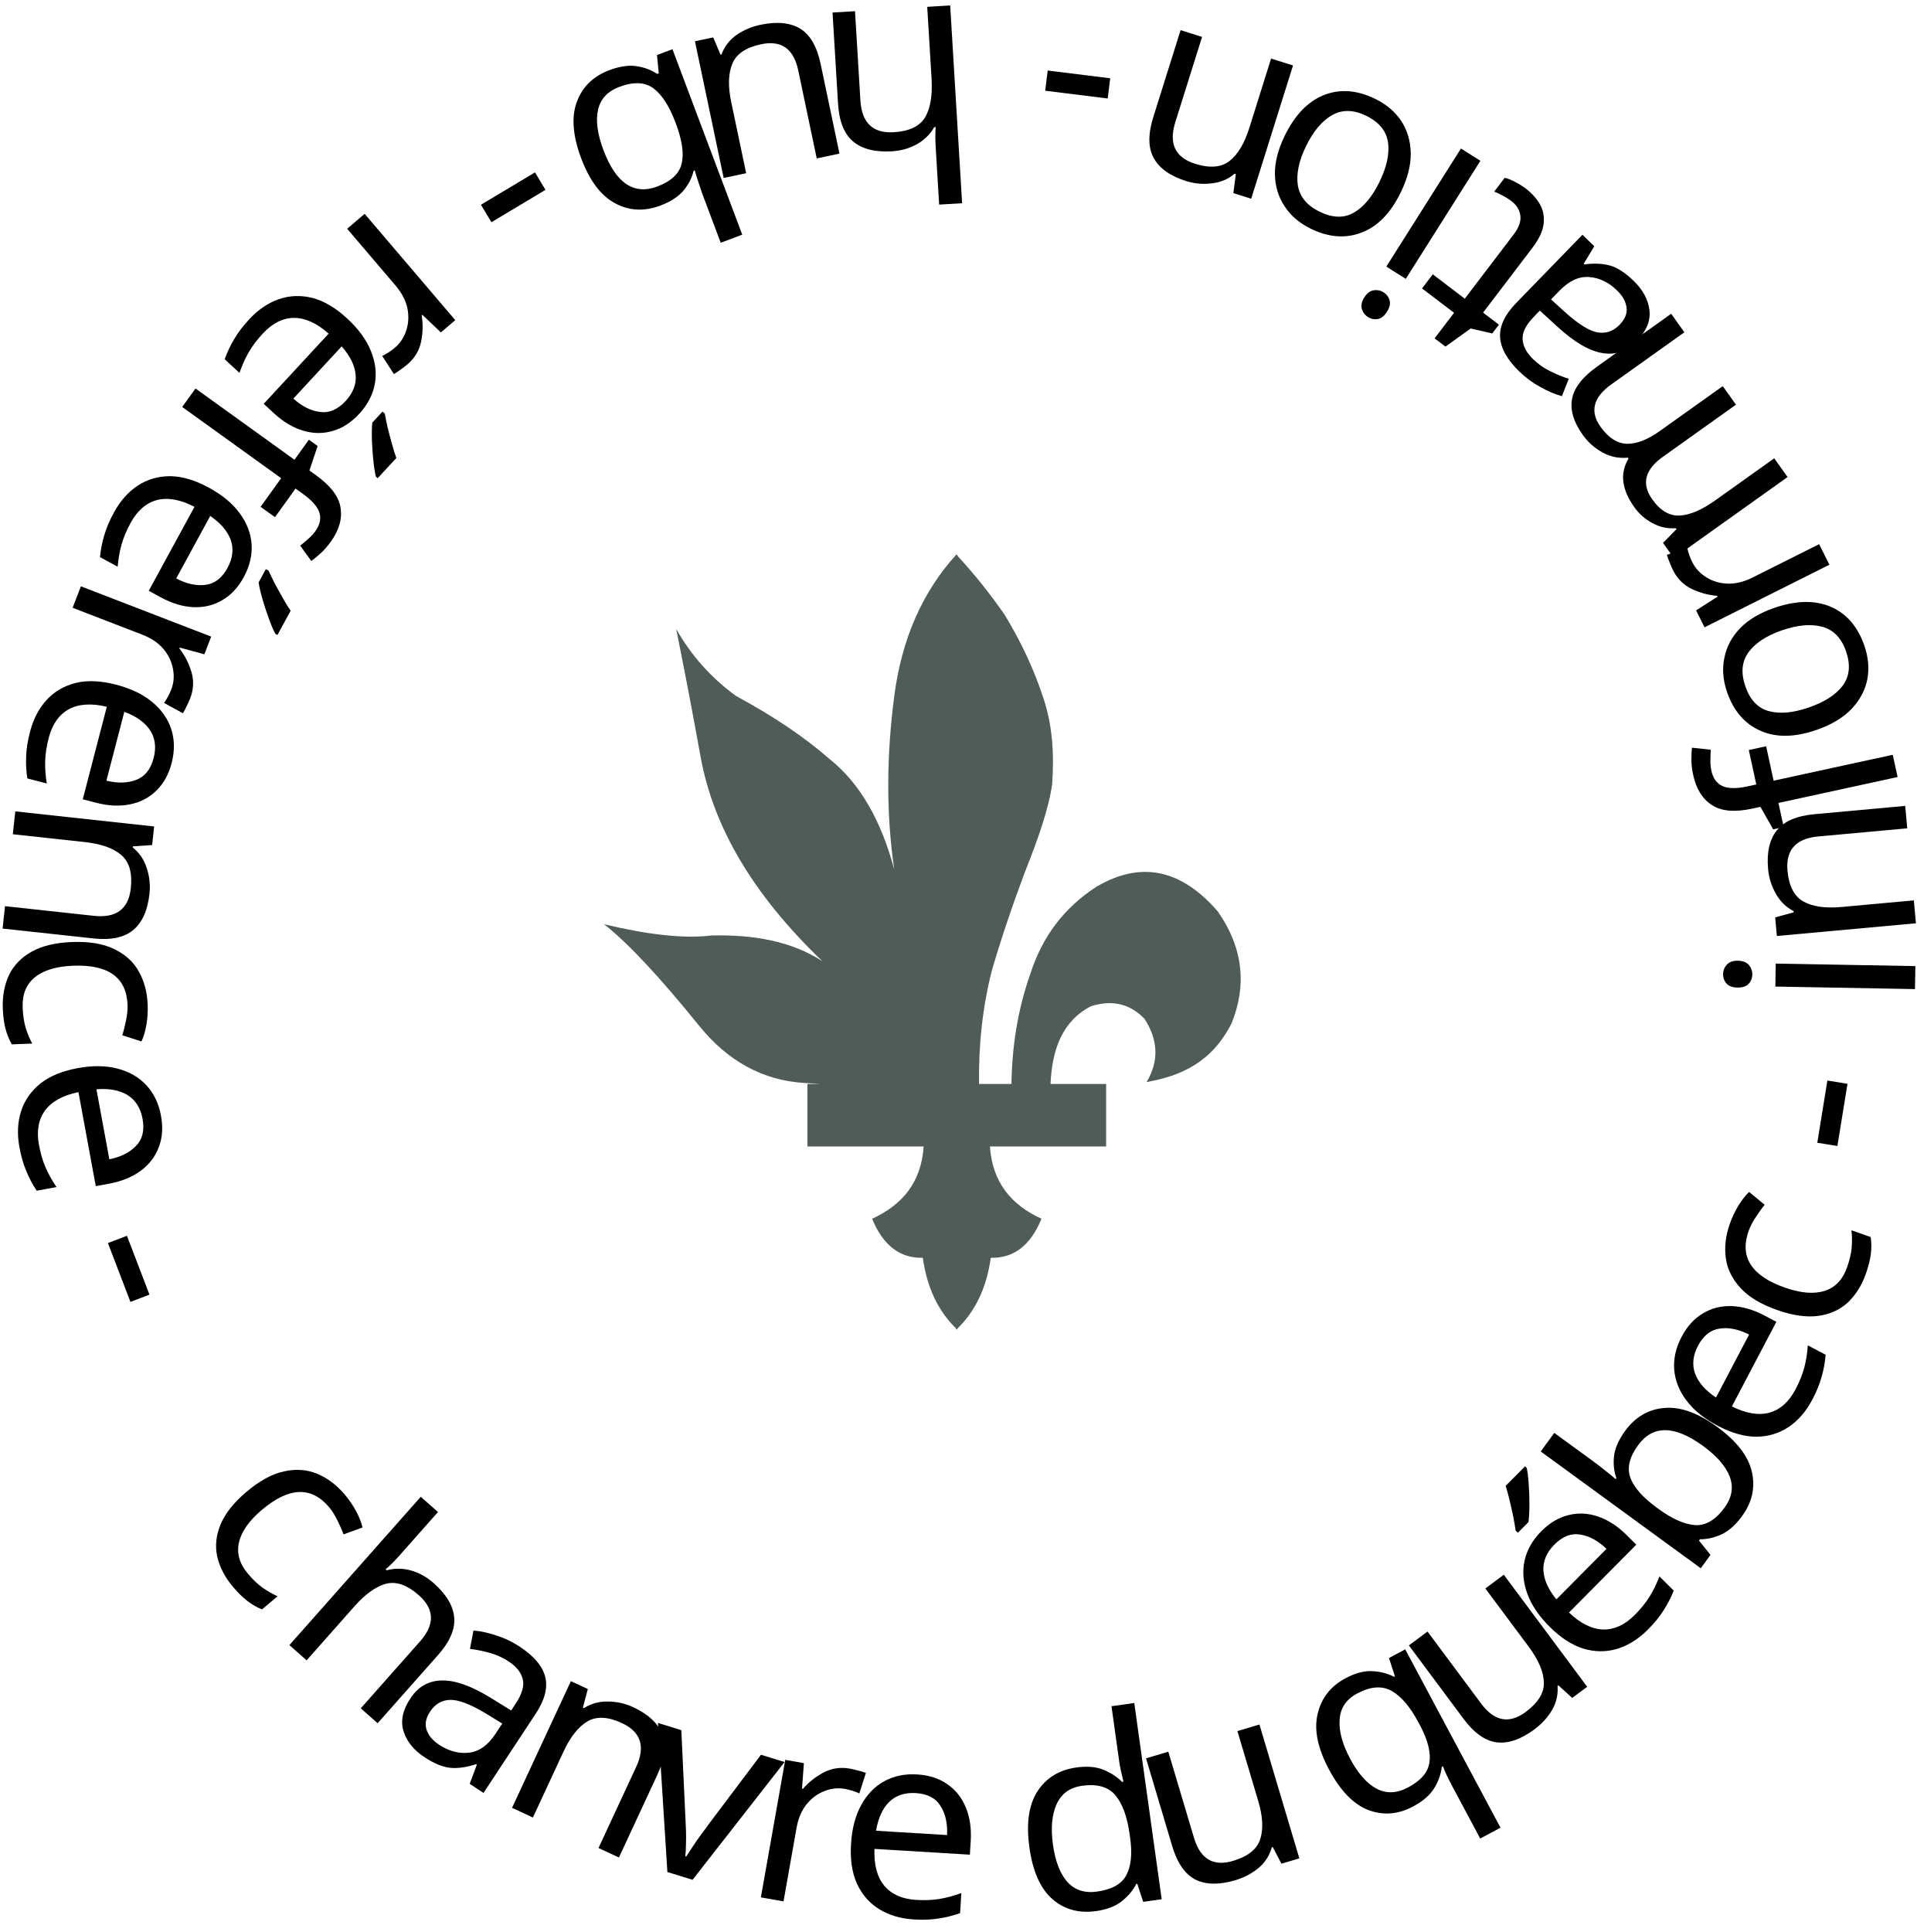
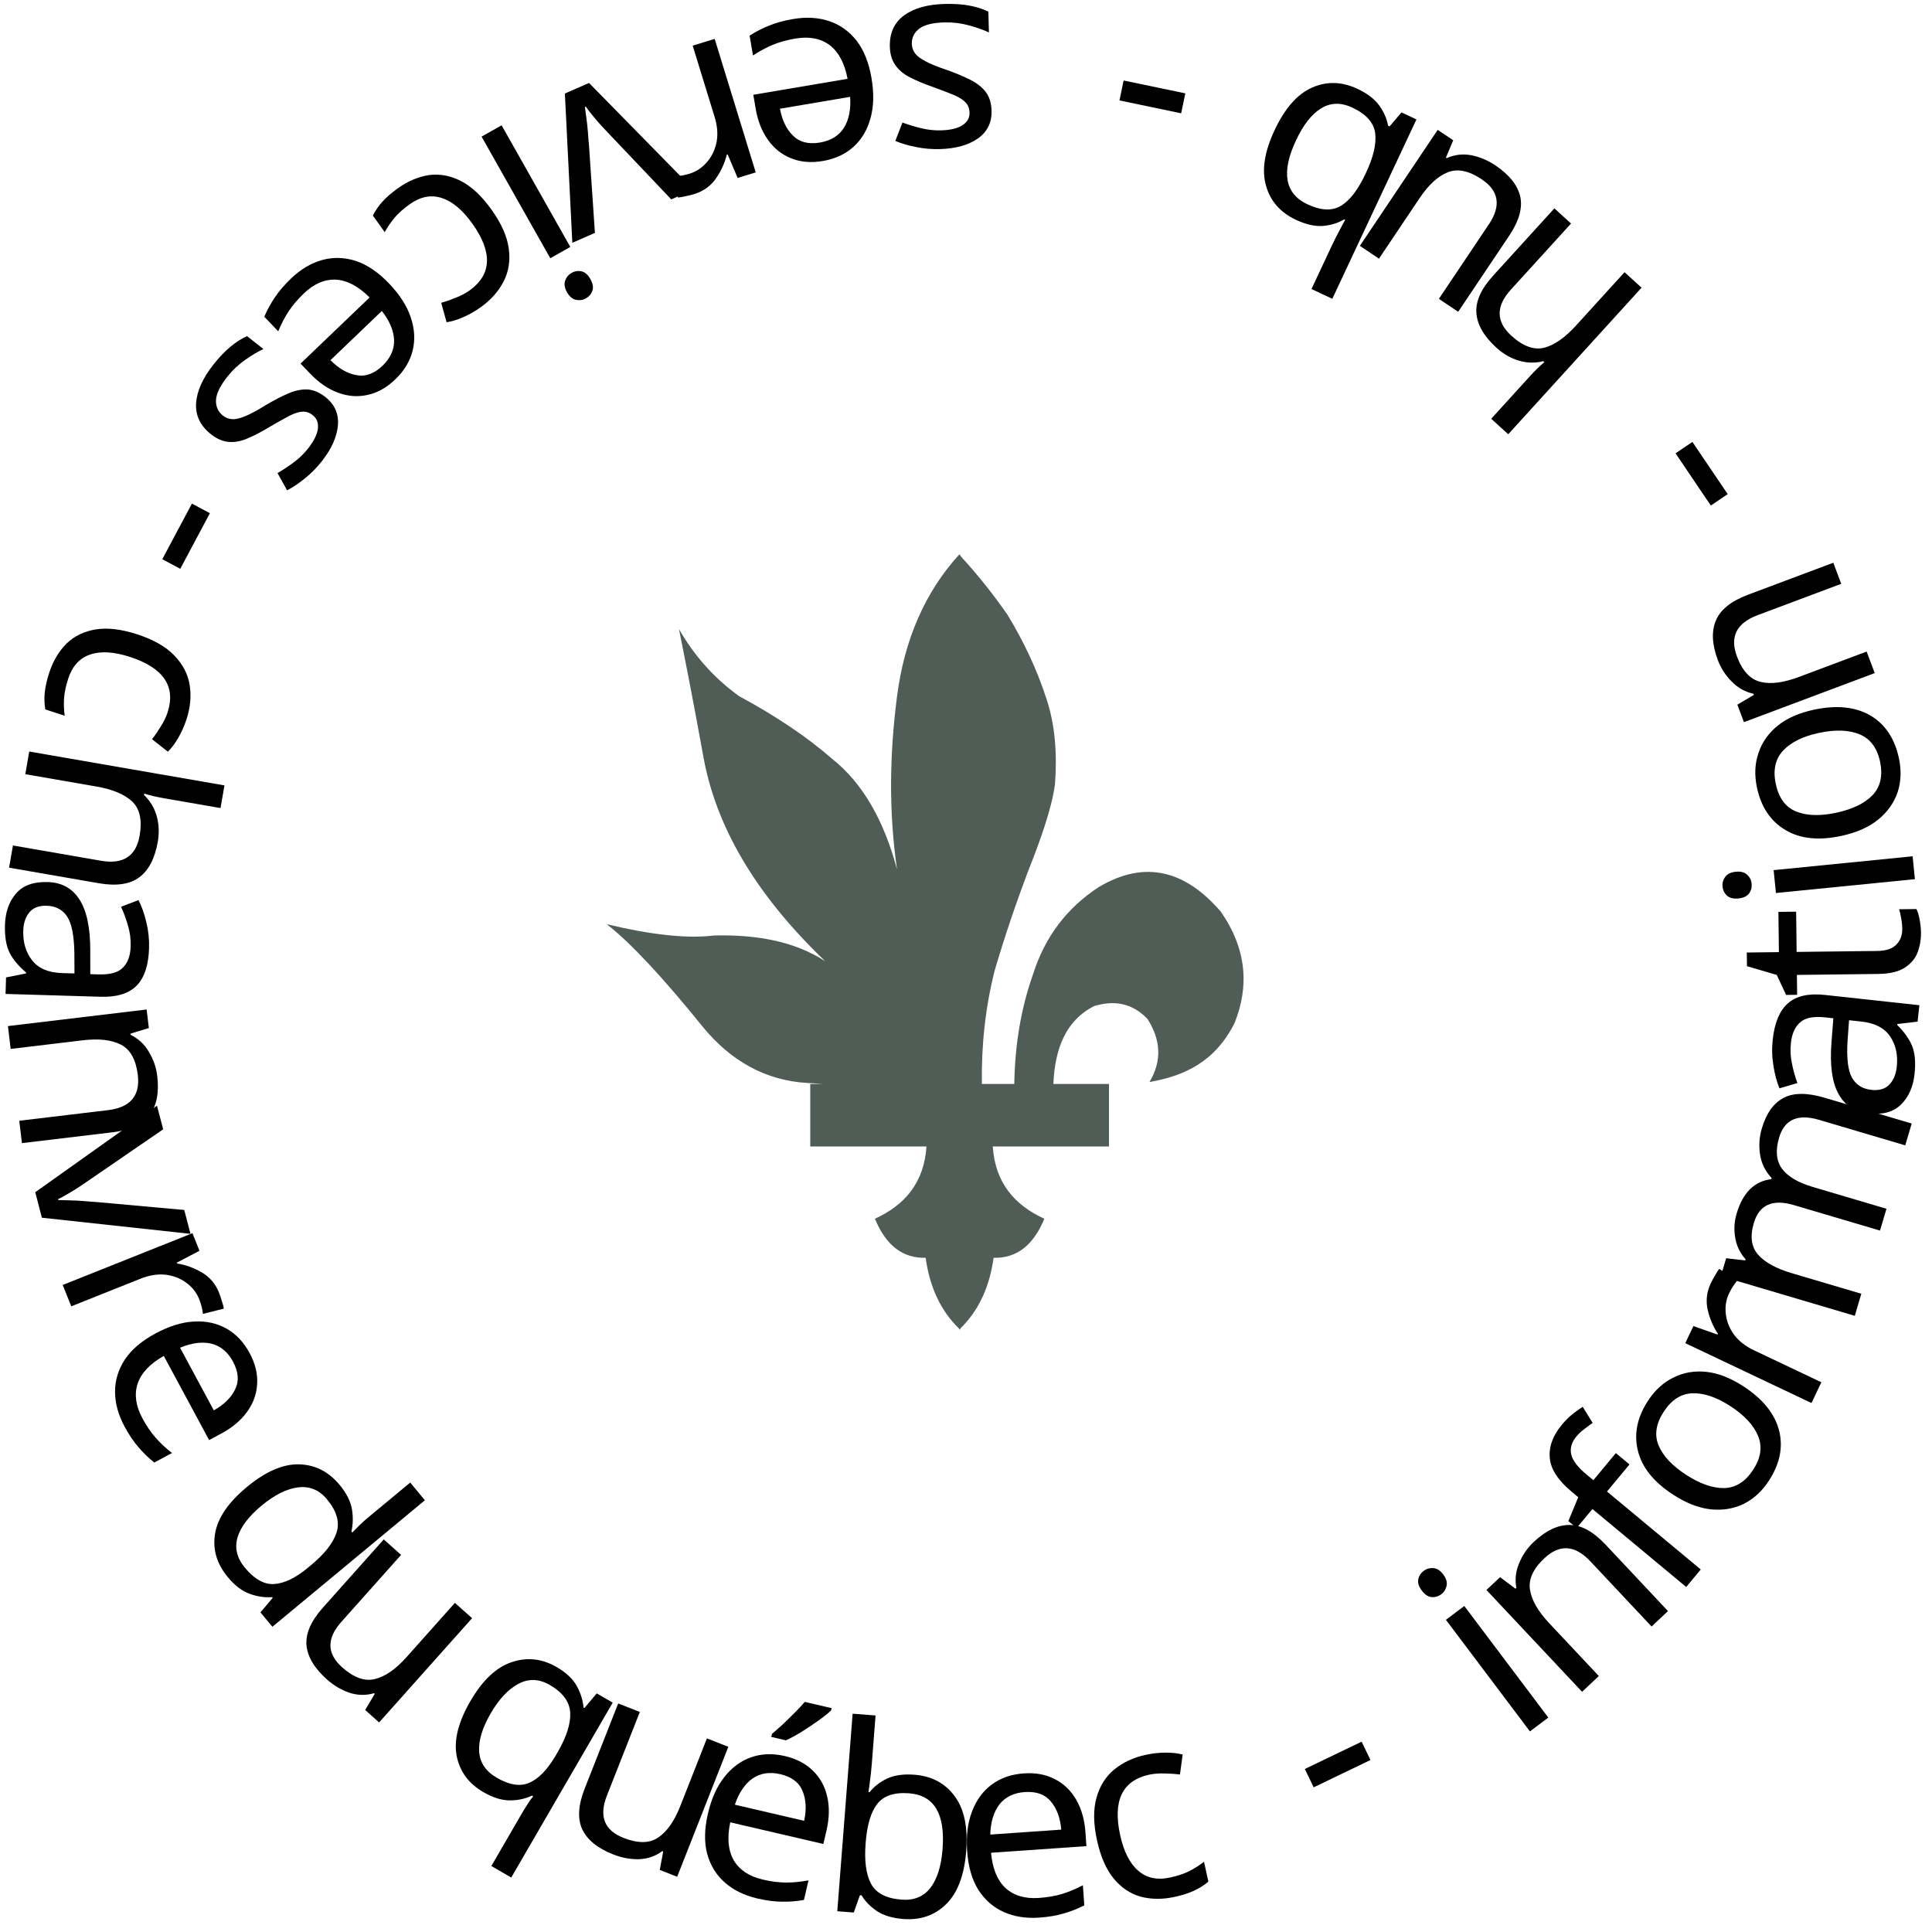
- <svg xmlns="http://www.w3.org/2000/svg" width="100%" height="100%" viewBox="0 0 125 126" version="1.1" xml:space="preserve" style="fill-rule:evenodd;clip-rule:evenodd;stroke-linejoin:round;stroke-miterlimit:1.414;">
+ <svg xmlns="http://www.w3.org/2000/svg" width="100%" height="100%" viewBox="0 0 126 126" version="1.1" xml:space="preserve" style="fill-rule:evenodd;clip-rule:evenodd;stroke-linejoin:round;stroke-miterlimit:1.414;">
  <g>
    <g>
-       <path d="M62.384,36.162c2.083,2.252 3.675,30.81 -1.424,34.533c-1.663,1.214 -6.454,-0.014 -8.448,-0.064c-2.761,-0.155 -5.045,-1.436 -6.902,-3.724c-2.487,-3.076 -4.601,-5.376 -6.211,-6.632c2.862,0.687 5.228,0.956 7.014,0.734c2.741,-0.064 5.216,0.372 7.229,1.678c-4.663,-4.466 -7.101,-8.859 -7.919,-13.2c-0.642,-3.544 -1.149,-6.143 -1.616,-8.461c0.962,1.681 2.236,3.162 3.925,4.377c2.423,1.309 4.445,2.67 6.061,4.084c2.017,1.598 3.391,4.056 4.237,7.219c-0.552,-3.774 -0.488,-7.541 0,-11.303c0.48,-3.7 1.822,-6.787 4.054,-9.241Z" style="fill:#4f5d56;" />
-       <path d="M62.41,86.683c0.012,0.012 0.024,0.023 0.036,0.035l0,-0.069c1.21,-1.171 1.917,-2.725 2.18,-4.619c1.474,0.039 2.586,-0.787 3.309,-2.547c-1.949,-0.889 -3.205,-2.349 -3.364,-4.712l7.58,0l0,-4.076l-3.627,0c0.097,-2.323 0.821,-4.145 2.655,-5.08c1.276,-0.387 2.456,-0.229 3.479,0.833c0.877,1.364 0.959,2.736 0.134,4.119c2.236,-0.396 4.258,-1.281 5.548,-3.844c0.971,-2.42 0.786,-4.845 -0.901,-7.274c-2.308,-2.671 -4.925,-3.387 -7.934,-1.61c-2.096,1.358 -3.528,3.256 -4.303,5.687c-0.83,2.351 -1.189,4.746 -1.227,7.169l-2.114,0c-0.036,-2.519 0.224,-4.986 0.833,-7.391c0.642,-2.192 1.372,-4.337 2.166,-6.45c0.843,-2.118 1.555,-4.127 1.769,-5.712c0.147,-2.005 0.008,-3.889 -0.564,-5.59c-0.597,-1.846 -1.444,-3.664 -2.531,-5.454c-0.927,-1.336 -1.948,-2.625 -3.088,-3.857l0,-0.079c-0.012,0.013 -0.024,0.027 -0.036,0.04c-0.012,-0.013 -0.024,-0.027 -0.036,-0.04l0,0.079c-1.14,1.232 -1.379,31.935 -1.414,34.454l-8.291,0l0,4.076l7.58,0c-0.159,2.363 -1.415,3.823 -3.363,4.712c0.722,1.76 1.834,2.586 3.308,2.547c0.263,1.894 0.971,3.448 2.18,4.619l0,0.069c0.012,-0.012 0.024,-0.023 0.036,-0.035Z" style="fill:#4f5d56;" />
+       <path d="M62.558,36.162c2.083,2.252 3.675,30.81 -1.424,34.533c-1.663,1.214 -6.454,-0.014 -8.448,-0.064c-2.761,-0.155 -5.045,-1.436 -6.902,-3.724c-2.487,-3.076 -4.601,-5.376 -6.211,-6.632c2.862,0.687 5.228,0.956 7.015,0.734c2.74,-0.064 5.215,0.372 7.228,1.678c-4.663,-4.466 -7.101,-8.859 -7.919,-13.2c-0.642,-3.544 -1.149,-6.143 -1.616,-8.461c0.962,1.681 2.236,3.162 3.925,4.377c2.423,1.309 4.445,2.67 6.061,4.084c2.017,1.598 3.391,4.056 4.237,7.219c-0.552,-3.774 -0.487,-7.541 0,-11.303c0.48,-3.7 1.823,-6.787 4.054,-9.241Z" style="fill:#4f5d56;" />
+       <path d="M62.584,86.683c0.012,0.012 0.025,0.023 0.036,0.035l0,-0.069c1.21,-1.171 1.917,-2.725 2.18,-4.619c1.474,0.039 2.586,-0.787 3.309,-2.547c-1.949,-0.889 -3.205,-2.349 -3.364,-4.712l7.581,0l0,-4.076l-3.628,0c0.097,-2.323 0.821,-4.145 2.656,-5.08c1.275,-0.387 2.455,-0.229 3.478,0.833c0.877,1.364 0.959,2.736 0.134,4.119c2.236,-0.396 4.258,-1.281 5.548,-3.844c0.971,-2.42 0.786,-4.845 -0.901,-7.274c-2.308,-2.671 -4.924,-3.387 -7.934,-1.61c-2.096,1.358 -3.528,3.256 -4.303,5.687c-0.83,2.351 -1.189,4.746 -1.226,7.169l-2.115,0c-0.036,-2.519 0.224,-4.986 0.833,-7.391c0.642,-2.192 1.372,-4.337 2.167,-6.45c0.842,-2.118 1.554,-4.127 1.769,-5.712c0.146,-2.005 0.007,-3.889 -0.565,-5.59c-0.597,-1.846 -1.444,-3.664 -2.53,-5.454c-0.928,-1.336 -1.949,-2.625 -3.089,-3.857l0,-0.079c-0.011,0.013 -0.024,0.027 -0.036,0.04c-0.012,-0.013 -0.024,-0.027 -0.036,-0.04l0,0.079c-1.14,1.232 -1.379,31.935 -1.414,34.454l-8.291,0l0,4.076l7.581,0c-0.16,2.363 -1.415,3.823 -3.364,4.712c0.722,1.76 1.835,2.586 3.308,2.547c0.263,1.894 0.971,3.448 2.18,4.619l0,0.069c0.012,-0.012 0.024,-0.023 0.036,-0.035Z" style="fill:#4f5d56;" />
    </g>
-     <g transform="matrix(-0.5,-0.866025,0.866025,-0.5,-153.151,2307.15)">
-       <g transform="matrix(-0.984384,0.176036,-0.176036,-0.984384,3849.55,2152.29)">
-         <text x="1829.31px" y="1246.89px" style="font-family:'Barlow-Medium', 'Barlow';font-weight:500;font-size:17px;">c</text>
+     <g transform="matrix(0.942466,0.334303,-0.334303,0.942466,-1229.79,-1784.7)">
+       <g transform="matrix(0.0253636,0.999678,-0.999678,0.0253636,3034.07,-499.884)">
+         <text x="1773.4px" y="1306.07px" style="font-family:'Barlow-Medium', 'Barlow';font-weight:500;font-size:17px;">c</text>
      </g>
-       <g transform="matrix(-0.948505,0.316761,-0.316761,-0.948505,3942.68,1855.96)">
-         <text x="1820.48px" y="1248.45px" style="font-family:'Barlow-Medium', 'Barlow';font-weight:500;font-size:17px;">h</text>
+       <g transform="matrix(0.168298,0.985736,-0.985736,0.168298,2771.38,-654.593)">
+         <text x="1773.61px" y="1315.03px" style="font-family:'Barlow-Medium', 'Barlow';font-weight:500;font-size:17px;">h</text>
      </g>
-       <g transform="matrix(-0.894055,0.447957,-0.447957,-0.894055,3992.1,1558.64)">
-         <text x="1811.74px" y="1251.4px" style="font-family:'Barlow-Medium', 'Barlow';font-weight:500;font-size:17px;">a</text>
+       <g transform="matrix(0.306103,0.951998,-0.951998,0.306103,2492.33,-771.176)">
+         <text x="1775.18px" y="1324.1px" style="font-family:'Barlow-Medium', 'Barlow';font-weight:500;font-size:17px;">a</text>
      </g>
-       <g transform="matrix(-0.818321,0.574761,-0.574761,-0.818321,4001.5,1245.85)">
-         <text x="1803.85px" y="1255.35px" style="font-family:'Barlow-Medium', 'Barlow';font-weight:500;font-size:17px;">n</text>
+       <g transform="matrix(0.443874,0.896089,-0.896089,0.443874,2182.77,-852.097)">
+         <text x="1777.88px" y="1332.5px" style="font-family:'Barlow-Medium', 'Barlow';font-weight:500;font-size:17px;">n</text>
      </g>
-       <g transform="matrix(-0.733185,0.680029,-0.680029,-0.733185,3970.88,963.024)">
-         <text x="1796.52px" y="1260.52px" style="font-family:'Barlow-Medium', 'Barlow';font-weight:500;font-size:17px;">v</text>
+       <g transform="matrix(0.561806,0.827269,-0.827269,0.561806,1889.81,-886.672)">
+         <text x="1781.88px" y="1340.55px" style="font-family:'Barlow-Medium', 'Barlow';font-weight:500;font-size:17px;">v</text>
      </g>
-       <g transform="matrix(-0.643452,0.765487,-0.765487,-0.643452,3911.74,710.42)">
-         <text x="1790.42px" y="1266.21px" style="font-family:'Barlow-Medium', 'Barlow';font-weight:500;font-size:17px;">r</text>
+       <g transform="matrix(0.659847,0.7514,-0.7514,0.659847,1620.17,-884.112)">
+         <text x="1786.59px" y="1347.43px" style="font-family:'Barlow-Medium', 'Barlow';font-weight:500;font-size:17px;">r</text>
      </g>
-       <g transform="matrix(-0.551518,0.834163,-0.834163,-0.551518,3831.67,481.713)">
-         <text x="1786.34px" y="1270.89px" style="font-family:'Barlow-Medium', 'Barlow';font-weight:500;font-size:17px;">e</text>
+       <g transform="matrix(0.741236,0.671244,-0.671244,0.741236,1370.97,-852.032)">
+         <text x="1790.59px" y="1352.16px" style="font-family:'Barlow-Medium', 'Barlow';font-weight:500;font-size:17px;">e</text>
      </g>
-       <g transform="matrix(-0.375271,0.926915,-0.926915,-0.375271,3635.46,112.842)">
-         <text x="1779.7px" y="1281.55px" style="font-family:'Barlow-Medium', 'Barlow';font-weight:500;font-size:17px;">d</text>
+       <g transform="matrix(0.858977,0.512014,-0.512014,0.858977,950.368,-729.852)">
+         <text x="1800.13px" y="1360.33px" style="font-family:'Barlow-Medium', 'Barlow';font-weight:500;font-size:17px;">d</text>
      </g>
-       <g transform="matrix(-0.231613,0.972808,-0.972808,-0.231613,3442.74,-138.914)">
-         <text x="1776.23px" y="1290.19px" style="font-family:'Barlow-Medium', 'Barlow';font-weight:500;font-size:17px;">u</text>
+       <g transform="matrix(0.925904,0.377759,-0.377759,0.925904,649.646,-581.892)">
+         <text x="1808.13px" y="1365.08px" style="font-family:'Barlow-Medium', 'Barlow';font-weight:500;font-size:17px;">u</text>
      </g>
-       <g transform="matrix(-0.0328885,0.999459,-0.999459,-0.0328885,3133.8,-427.388)">
-         <text x="1773.68px" y="1302.49px" style="font-family:'Barlow-Medium', 'Barlow';font-weight:500;font-size:17px;">q</text>
+       <g transform="matrix(0.982971,0.183758,-0.183758,0.982971,282.646,-311.103)">
+         <text x="1819.91px" y="1369.49px" style="font-family:'Barlow-Medium', 'Barlow';font-weight:500;font-size:17px;">q</text>
      </g>
-       <g transform="matrix(0.116076,0.99324,-0.99324,0.116076,2870.54,-601.816)">
-         <text x="1773.39px" y="1311.87px" style="font-family:'Barlow-Medium', 'Barlow';font-weight:500;font-size:17px;">u</text>
+       <g transform="matrix(0.999419,0.0340763,-0.0340763,0.999419,47.7872,-61.5343)">
+         <text x="1829.15px" y="1371.18px" style="font-family:'Barlow-Medium', 'Barlow';font-weight:500;font-size:17px;">u</text>
      </g>
-       <g transform="matrix(0.26258,0.96491,-0.96491,0.26258,2583.15,-738.079)">
-         <text x="1774.46px" y="1320.98px" style="font-family:'Barlow-Medium', 'Barlow';font-weight:500;font-size:17px;">é</text>
+       <g transform="matrix(0.993691,-0.112156,0.112156,0.993691,-142.223,214.829)">
+         <text x="1838.29px" y="1371.5px" style="font-family:'Barlow-Medium', 'Barlow';font-weight:500;font-size:17px;">é</text>
      </g>
-       <g transform="matrix(0.404881,0.914369,-0.914369,0.404881,2273.39,-833.29)">
-         <text x="1776.85px" y="1329.83px" style="font-family:'Barlow-Medium', 'Barlow';font-weight:500;font-size:17px;">b</text>
+       <g transform="matrix(0.965521,-0.260326,0.260326,0.965521,-293.077,528.183)">
+         <text x="1847.41px" y="1370.49px" style="font-family:'Barlow-Medium', 'Barlow';font-weight:500;font-size:17px;">b</text>
      </g>
-       <g transform="matrix(0.533842,0.845585,-0.845585,0.533842,1961.74,-881.776)">
-         <text x="1780.62px" y="1338.35px" style="font-family:'Barlow-Medium', 'Barlow';font-weight:500;font-size:17px;">e</text>
+       <g transform="matrix(0.916981,-0.398931,0.398931,0.916981,-391.65,854.152)">
+         <text x="1856.4px" y="1368.07px" style="font-family:'Barlow-Medium', 'Barlow';font-weight:500;font-size:17px;">e</text>
      </g>
-       <g transform="matrix(0.65084,0.759215,-0.759215,0.65084,1645.4,-885.575)">
-         <text x="1785.5px" y="1346.1px" style="font-family:'Barlow-Medium', 'Barlow';font-weight:500;font-size:17px;">c</text>
+       <g transform="matrix(0.848783,-0.528741,0.528741,0.848783,-439.433,1192.33)">
+         <text x="1864.81px" y="1364.42px" style="font-family:'Barlow-Medium', 'Barlow';font-weight:500;font-size:17px;">c</text>
      </g>
-       <g transform="matrix(0.774764,0.63225,-0.63225,0.774764,1260.87,-828.905)">
-         <text x="1793.83px" y="1355.21px" style="font-family:'Barlow-Medium', 'Barlow';font-weight:500;font-size:17px;">-</text>
+       <g transform="matrix(0.70447,-0.709734,0.709734,0.70447,-407.037,1733.18)">
+         <text x="1877.66px" y="1355.35px" style="font-family:'Barlow-Medium', 'Barlow';font-weight:500;font-size:17px;">-</text>
      </g>
-       <g transform="matrix(0.856847,0.515571,-0.515571,0.856847,959.847,-734.133)">
-         <text x="1801.92px" y="1361.39px" style="font-family:'Barlow-Medium', 'Barlow';font-weight:500;font-size:17px;">i</text>
+       <g transform="matrix(0.551831,-0.833956,0.833956,0.551831,-276.264,2176.25)">
+         <text x="1886.66px" y="1345.16px" style="font-family:'Barlow-Medium', 'Barlow';font-weight:500;font-size:17px;">i</text>
      </g>
-       <g transform="matrix(0.90792,0.419143,-0.419143,0.90792,737.85,-631.209)">
-         <text x="1805.54px" y="1363.73px" style="font-family:'Barlow-Medium', 'Barlow';font-weight:500;font-size:17px;">n</text>
+       <g transform="matrix(0.458113,-0.888894,0.888894,0.458113,-168.895,2406.27)">
+         <text x="1889.13px" y="1341.66px" style="font-family:'Barlow-Medium', 'Barlow';font-weight:500;font-size:17px;">n</text>
      </g>
-       <g transform="matrix(0.952471,0.304628,-0.304628,0.952471,502.793,-487.58)">
-         <text x="1813.93px" y="1367.5px" style="font-family:'Barlow-Medium', 'Barlow';font-weight:500;font-size:17px;">f</text>
+       <g transform="matrix(0.345517,-0.938412,0.938412,0.345517,-12.1876,2649.37)">
+         <text x="1893.27px" y="1333.42px" style="font-family:'Barlow-Medium', 'Barlow';font-weight:500;font-size:17px;">f</text>
      </g>
-       <g transform="matrix(0.9815,0.191463,-0.191463,0.9815,295.83,-322.978)">
-         <text x="1819.21px" y="1369.32px" style="font-family:'Barlow-Medium', 'Barlow';font-weight:500;font-size:17px;">o</text>
+       <g transform="matrix(0.23427,-0.972172,0.972172,0.23427,159.989,2859.66)">
+         <text x="1895.31px" y="1328.27px" style="font-family:'Barlow-Medium', 'Barlow';font-weight:500;font-size:17px;">o</text>
      </g>
-       <g transform="matrix(0.998258,0.0589963,-0.0589963,0.998258,84.0718,-105.485)">
-         <text x="1828.48px" y="1371.05px" style="font-family:'Barlow-Medium', 'Barlow';font-weight:500;font-size:17px;">r</text>
+       <g transform="matrix(0.101951,-0.994789,0.994789,0.101951,391.807,3072.15)">
+         <text x="1897.45px" y="1319.07px" style="font-family:'Barlow-Medium', 'Barlow';font-weight:500;font-size:17px;">r</text>
      </g>
-       <g transform="matrix(0.995414,-0.0956618,0.0956618,0.995414,-122.811,181.811)">
-         <text x="1834.8px" y="1371.77px" style="font-family:'Barlow-Medium', 'Barlow';font-weight:500;font-size:17px;">m</text>
+       <g transform="matrix(-0.0530678,-0.998591,0.998591,-0.0530678,688.259,3278.19)">
+         <text x="1898.43px" y="1312.77px" style="font-family:'Barlow-Medium', 'Barlow';font-weight:500;font-size:17px;">m</text>
      </g>
-       <g transform="matrix(0.9621,-0.272695,0.272695,0.9621,-303.573,556.078)">
-         <text x="1848.76px" y="1370.17px" style="font-family:'Barlow-Medium', 'Barlow';font-weight:500;font-size:17px;">a</text>
+       <g transform="matrix(-0.230473,-0.973079,0.973079,-0.230473,1070.95,3444.46)">
+         <text x="1897.44px" y="1298.76px" style="font-family:'Barlow-Medium', 'Barlow';font-weight:500;font-size:17px;">a</text>
      </g>
-       <g transform="matrix(0.92239,-0.386259,0.386259,0.92239,-384.169,823.464)">
-         <text x="1857.08px" y="1367.73px" style="font-family:'Barlow-Medium', 'Barlow';font-weight:500;font-size:17px;">t</text>
+       <g transform="matrix(-0.345517,-0.938412,0.938412,-0.345517,1339.36,3514.83)">
+         <text x="1895.36px" y="1290.36px" style="font-family:'Barlow-Medium', 'Barlow';font-weight:500;font-size:17px;">t</text>
      </g>
-       <g transform="matrix(0.885393,-0.464844,0.464844,0.885393,-421.139,1022.4)">
-         <text x="1862.84px" y="1365.26px" style="font-family:'Barlow-Medium', 'Barlow';font-weight:500;font-size:17px;">i</text>
+       <g transform="matrix(-0.426053,-0.904698,0.904698,-0.426053,1537.66,3544.47)">
+         <text x="1893.15px" y="1284.48px" style="font-family:'Barlow-Medium', 'Barlow';font-weight:500;font-size:17px;">i</text>
      </g>
-       <g transform="matrix(0.828951,-0.559321,0.559321,0.828951,-443.275,1277.29)">
-         <text x="1866.71px" y="1363.39px" style="font-family:'Barlow-Medium', 'Barlow';font-weight:500;font-size:17px;">o</text>
+       <g transform="matrix(-0.522977,-0.852347,0.852347,-0.522977,1789.16,3562.41)">
+         <text x="1891.45px" y="1280.54px" style="font-family:'Barlow-Medium', 'Barlow';font-weight:500;font-size:17px;">o</text>
      </g>
-       <g transform="matrix(0.736468,-0.676472,0.676472,0.736468,-424.708,1625.98)">
-         <text x="1874.55px" y="1358.09px" style="font-family:'Barlow-Medium', 'Barlow';font-weight:500;font-size:17px;">n</text>
+       <g transform="matrix(-0.644022,-0.765007,0.765007,-0.644022,2127.98,3535.19)">
+         <text x="1886.5px" y="1272.49px" style="font-family:'Barlow-Medium', 'Barlow';font-weight:500;font-size:17px;">n</text>
      </g>
-       <g transform="matrix(0.602588,-0.798052,0.798052,0.602588,-328.239,2039.38)">
-         <text x="1883.54px" y="1349.26px" style="font-family:'Barlow-Medium', 'Barlow';font-weight:500;font-size:17px;">-</text>
+       <g transform="matrix(-0.804762,-0.593598,0.593598,-0.804762,2636.36,3388.87)">
+         <text x="1875.49px" y="1260.88px" style="font-family:'Barlow-Medium', 'Barlow';font-weight:500;font-size:17px;">-</text>
      </g>
-       <g transform="matrix(0.446937,-0.894565,0.894565,0.446937,-154.57,2431.97)">
-         <text x="1889.54px" y="1340.99px" style="font-family:'Barlow-Medium', 'Barlow';font-weight:500;font-size:17px;">h</text>
+       <g transform="matrix(-0.922094,-0.386966,0.386966,-0.922094,3098.1,3130.42)">
+         <text x="1864.17px" y="1253.35px" style="font-family:'Barlow-Medium', 'Barlow';font-weight:500;font-size:17px;">h</text>
      </g>
-       <g transform="matrix(0.311255,-0.950327,0.950327,0.311255,37.7185,2717.51)">
-         <text x="1893.66px" y="1332.73px" style="font-family:'Barlow-Medium', 'Barlow';font-weight:500;font-size:17px;">u</text>
+       <g transform="matrix(-0.968883,-0.247519,0.247519,-0.968883,3344.2,2919.97)">
+         <text x="1855.64px" y="1249.78px" style="font-family:'Barlow-Medium', 'Barlow';font-weight:500;font-size:17px;">u</text>
      </g>
-       <g transform="matrix(0.162872,-0.986647,0.986647,0.162872,281.298,2979.57)">
-         <text x="1896.53px" y="1324.02px" style="font-family:'Barlow-Medium', 'Barlow';font-weight:500;font-size:17px;">b</text>
+       <g transform="matrix(-0.995223,-0.0976278,0.0976278,-0.995223,3562.91,2669.33)">
+         <text x="1846.76px" y="1247.5px" style="font-family:'Barlow-Medium', 'Barlow';font-weight:500;font-size:17px;">b</text>
      </g>
-       <g transform="matrix(-0.0158546,-0.999874,0.999874,-0.0158546,617.014,3230.18)">
-         <text x="1898.19px" y="1311.44px" style="font-family:'Barlow-Medium', 'Barlow';font-weight:500;font-size:17px;">-</text>
+       <g transform="matrix(-0.990866,0.134852,-0.134852,-0.990866,3812.84,2235.42)">
+         <text x="1830.71px" y="1246.84px" style="font-family:'Barlow-Medium', 'Barlow';font-weight:500;font-size:17px;">-</text>
      </g>
-       <g transform="matrix(-0.181444,-0.983401,0.983401,-0.181444,962.454,3403.62)">
-         <text x="1897.77px" y="1301.25px" style="font-family:'Barlow-Medium', 'Barlow';font-weight:500;font-size:17px;">r</text>
+       <g transform="matrix(-0.932984,0.359917,-0.359917,-0.932984,3962.57,1760.91)">
+         <text x="1817.34px" y="1249.37px" style="font-family:'Barlow-Medium', 'Barlow';font-weight:500;font-size:17px;">s</text>
      </g>
-       <g transform="matrix(-0.296132,-0.955147,0.955147,-0.296132,1221.49,3490.15)">
-         <text x="1896.73px" y="1295px" style="font-family:'Barlow-Medium', 'Barlow';font-weight:500;font-size:17px;">é</text>
+       <g transform="matrix(-0.8735,0.486825,-0.486825,-0.8735,3999.9,1465.28)">
+         <text x="1809.58px" y="1252.32px" style="font-family:'Barlow-Medium', 'Barlow';font-weight:500;font-size:17px;">e</text>
      </g>
-       <g transform="matrix(-0.41081,-0.911721,0.911721,-0.41081,1499.24,3541.43)">
-         <text x="1893.93px" y="1286.28px" style="font-family:'Barlow-Medium', 'Barlow';font-weight:500;font-size:17px;">f</text>
+       <g transform="matrix(-0.802536,0.596604,-0.596604,-0.802536,3997.27,1190.67)">
+         <text x="1801.59px" y="1256.84px" style="font-family:'Barlow-Medium', 'Barlow';font-weight:500;font-size:17px;">r</text>
      </g>
-       <g transform="matrix(-0.521371,-0.85333,0.85333,-0.521371,1784.85,3562.24)">
-         <text x="1891.45px" y="1280.56px" style="font-family:'Barlow-Medium', 'Barlow';font-weight:500;font-size:17px;">é</text>
+       <g transform="matrix(-0.728612,0.684927,-0.684927,-0.728612,3968.46,949.144)">
+         <text x="1796.19px" y="1260.78px" style="font-family:'Barlow-Medium', 'Barlow';font-weight:500;font-size:17px;">v</text>
      </g>
-       <g transform="matrix(-0.627904,-0.778291,0.778291,-0.627904,2080.65,3540.3)">
-         <text x="1886.62px" y="1272.78px" style="font-family:'Barlow-Medium', 'Barlow';font-weight:500;font-size:17px;">r</text>
+       <g transform="matrix(-0.656199,0.754588,-0.754588,-0.656199,3920.63,746.856)">
+         <text x="1790.18px" y="1266.58px" style="font-family:'Barlow-Medium', 'Barlow';font-weight:500;font-size:17px;">i</text>
      </g>
-       <g transform="matrix(-0.712351,-0.701823,0.701823,-0.712351,2334.24,3492.51)">
-         <text x="1882.84px" y="1267.9px" style="font-family:'Barlow-Medium', 'Barlow';font-weight:500;font-size:17px;">e</text>
+       <g transform="matrix(-0.571691,0.820469,-0.820469,-0.571691,3850.8,529.197)">
+         <text x="1787.27px" y="1269.71px" style="font-family:'Barlow-Medium', 'Barlow';font-weight:500;font-size:17px;">c</text>
      </g>
-       <g transform="matrix(-0.806977,-0.590583,0.590583,-0.806977,2645.45,3387.55)">
-         <text x="1876.31px" y="1261.46px" style="font-family:'Barlow-Medium', 'Barlow';font-weight:500;font-size:17px;">n</text>
+       <g transform="matrix(-0.449315,0.893373,-0.893373,-0.449315,3723.76,258.605)">
+         <text x="1782.18px" y="1276.99px" style="font-family:'Barlow-Medium', 'Barlow';font-weight:500;font-size:17px;">e</text>
      </g>
-       <g transform="matrix(-0.884863,-0.465851,0.465851,-0.884863,2937.42,3238)">
-         <text x="1868.85px" y="1256px" style="font-family:'Barlow-Medium', 'Barlow';font-weight:500;font-size:17px;">c</text>
+       <g transform="matrix(-0.318959,0.947768,-0.947768,-0.318959,3563.28,9.91772)">
+         <text x="1778.08px" y="1285.2px" style="font-family:'Barlow-Medium', 'Barlow';font-weight:500;font-size:17px;">s</text>
      </g>
-       <g transform="matrix(-0.942344,-0.334646,0.334646,-0.942344,3195.79,3054.29)">
-         <text x="1861.01px" y="1251.85px" style="font-family:'Barlow-Medium', 'Barlow';font-weight:500;font-size:17px;">e</text>
-       </g>
-       <g transform="matrix(-0.987529,-0.157438,0.157438,-0.987529,3478.53,2771.62)">
-         <text x="1849.04px" y="1248.04px" style="font-family:'Barlow-Medium', 'Barlow';font-weight:500;font-size:17px;">-</text>
+       <g transform="matrix(-0.148107,0.988971,-0.988971,-0.148107,3319.64,-266.703)">
+         <text x="1774.69px" y="1296.4px" style="font-family:'Barlow-Medium', 'Barlow';font-weight:500;font-size:17px;">-</text>
      </g>
    </g>
  </g>
</svg>
